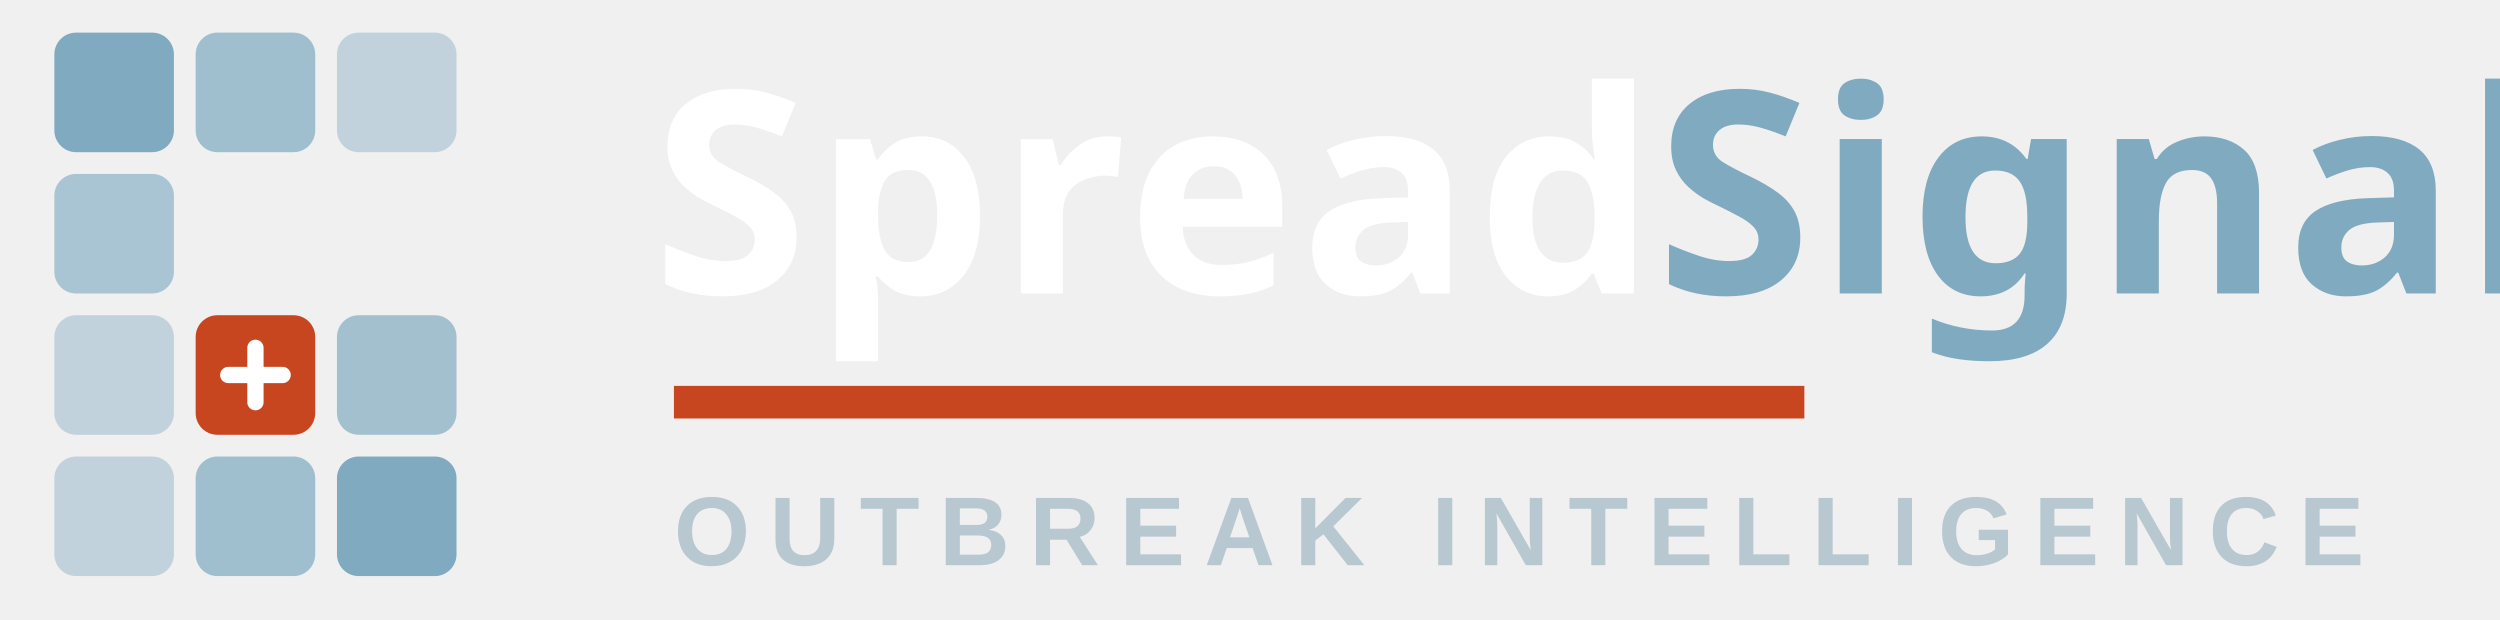
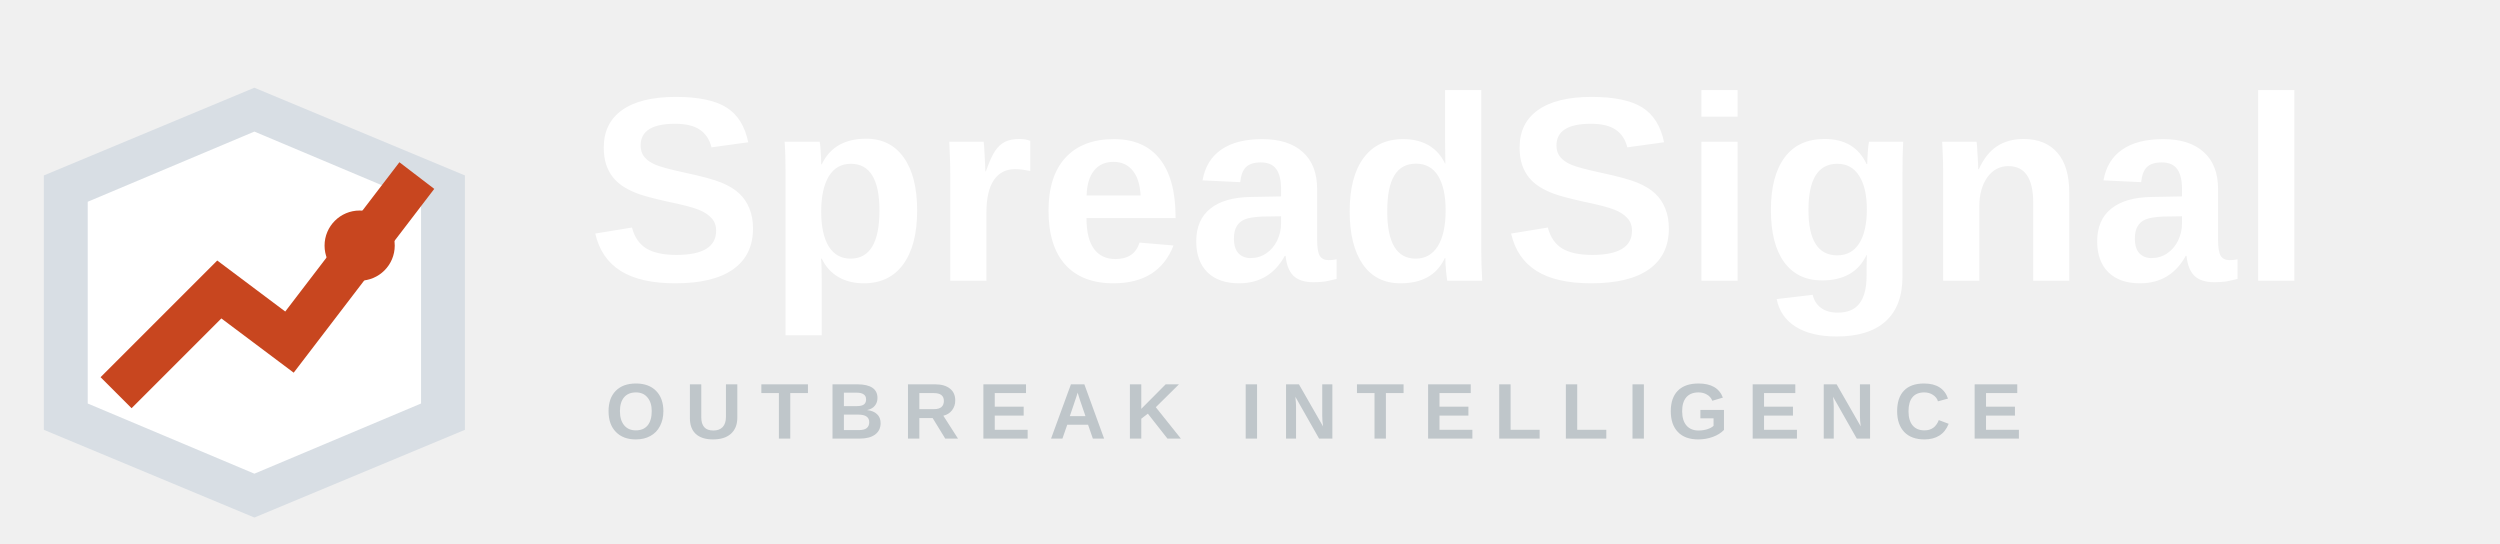
- <svg xmlns="http://www.w3.org/2000/svg" viewBox="0 7 230 57" role="img" aria-label="SpreadSignal Outbreak Intelligence">
-   <g transform="translate(5 10)" fill="#80aac0">
-     <rect x="0" y="0" width="11" height="11" rx="2" />
-     <rect x="13" y="0" width="11" height="11" rx="2" opacity=".72" />
-     <rect x="26" y="0" width="11" height="11" rx="2" opacity=".42" />
-     <rect x="0" y="13" width="11" height="11" rx="2" opacity=".64" />
-     <rect x="0" y="26" width="11" height="11" rx="2" opacity=".42" />
-     <rect x="26" y="26" width="11" height="11" rx="2" opacity=".68" />
-     <rect x="0" y="39" width="11" height="11" rx="2" opacity=".42" />
-     <rect x="13" y="39" width="11" height="11" rx="2" opacity=".72" />
-     <rect x="26" y="39" width="11" height="11" rx="2" />
+ <svg xmlns="http://www.w3.org/2000/svg" viewBox="0 4 285 62" role="img" aria-label="SpreadSignal Outbreak Intelligence">
+   <g transform="translate(5 10)">
+     <path d="M0 14 24 4l24 10v29L24 53 0 43z" fill="#d8dee4" />
+     <path d="M5 17 24 9l19 8v23L24 48 5 40z" fill="#fff" />
+     <path d="M10 37 20 27l8 6 13-17" fill="none" stroke="#c8461f" stroke-width="5" stroke-linecap="square" />
+     <circle cx="36" cy="22" r="4" fill="#c8461f" />
  </g>
-   <rect x="18" y="36" width="11" height="11" rx="2" fill="#c8461f" />
-   <path d="M21 41.5h5M23.5 39v5" stroke="#fff" stroke-width="1.5" stroke-linecap="round" />
-   <text x="60" y="34" fill="#fff" font-family="Optima, Candara, 'Segoe UI', sans-serif" font-size="26" font-weight="600" letter-spacing=".55">Spread<tspan fill="#80aac0">Signal</tspan>
-   </text>
-   <path d="M62 44h104" stroke="#c8461f" stroke-width="3" />
-   <text x="62" y="59" fill="#b8c8d0" font-family="Avenir Next, Avenir, Arial, sans-serif" font-size="9" font-weight="700" letter-spacing="1.8">OUTBREAK INTELLIGENCE</text>
+   <text x="67" y="36" fill="#fff" font-family="Avenir Next, Avenir, Helvetica Neue, Arial, sans-serif" font-size="30" font-weight="700" letter-spacing=".45">SpreadSignal</text>
+   <text x="69" y="54" fill="#bfc6ca" font-family="Avenir Next, Avenir, Arial, sans-serif" font-size="9" font-weight="700" letter-spacing="2.1">OUTBREAK INTELLIGENCE</text>
</svg>
